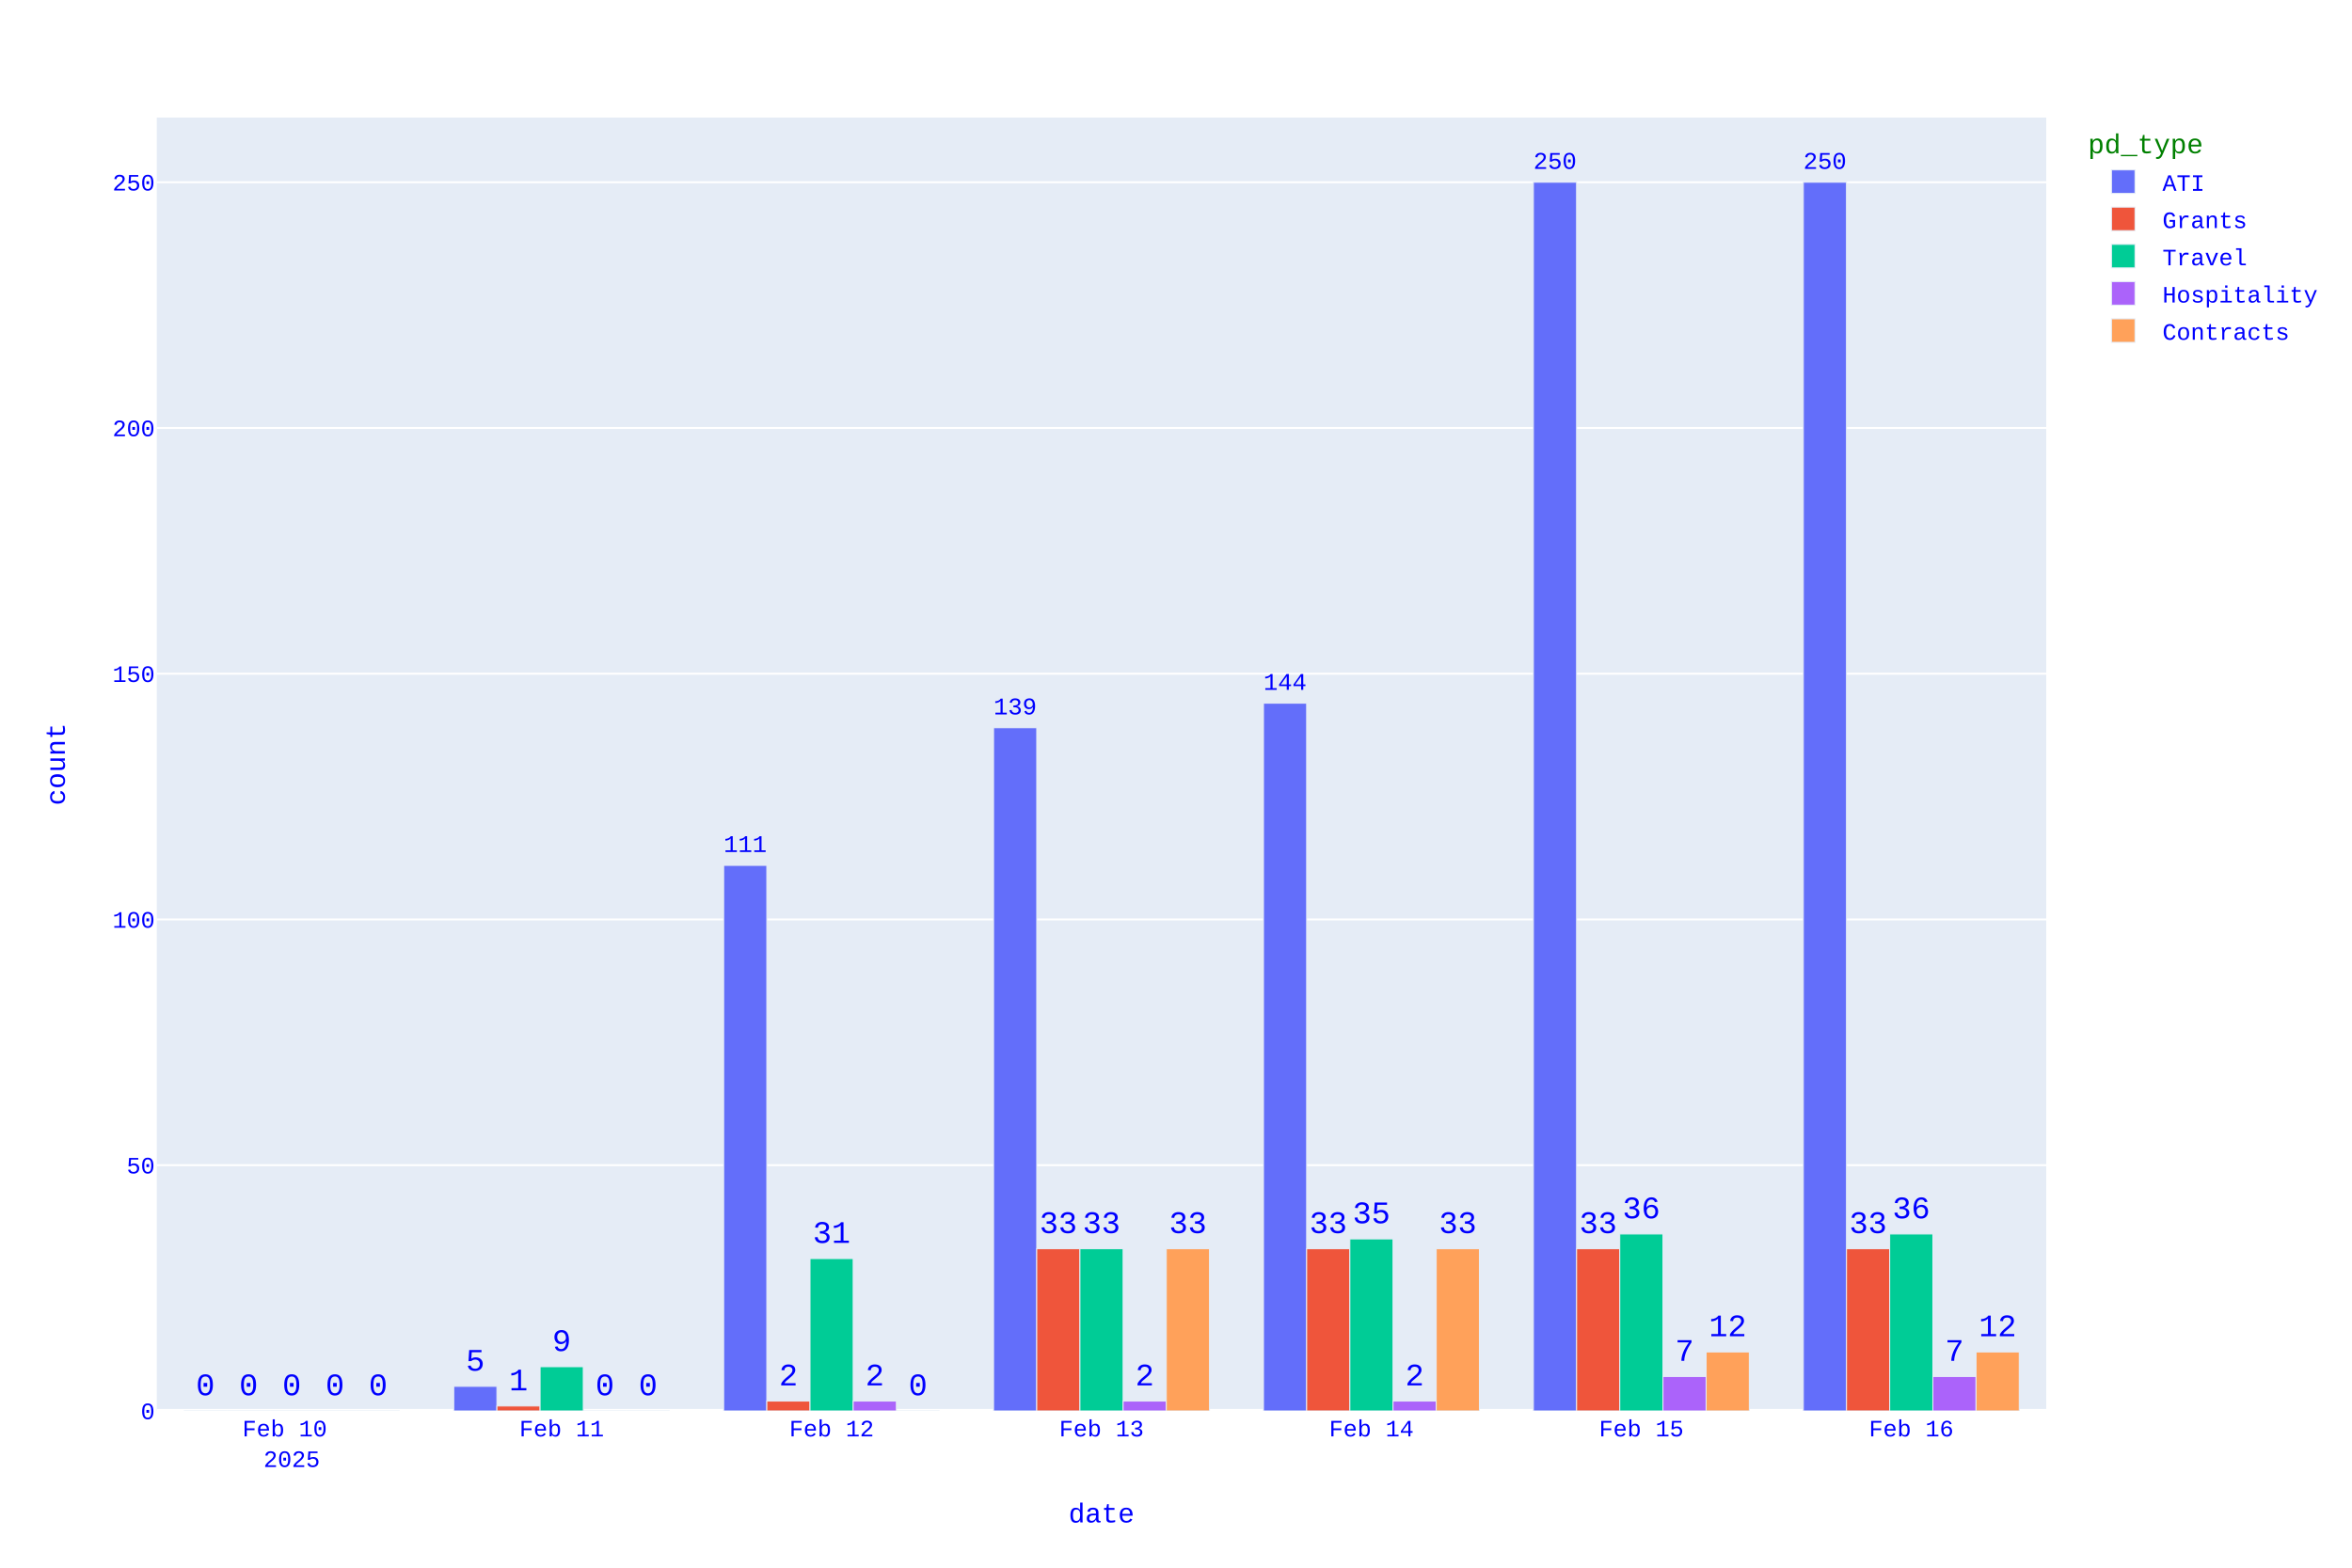
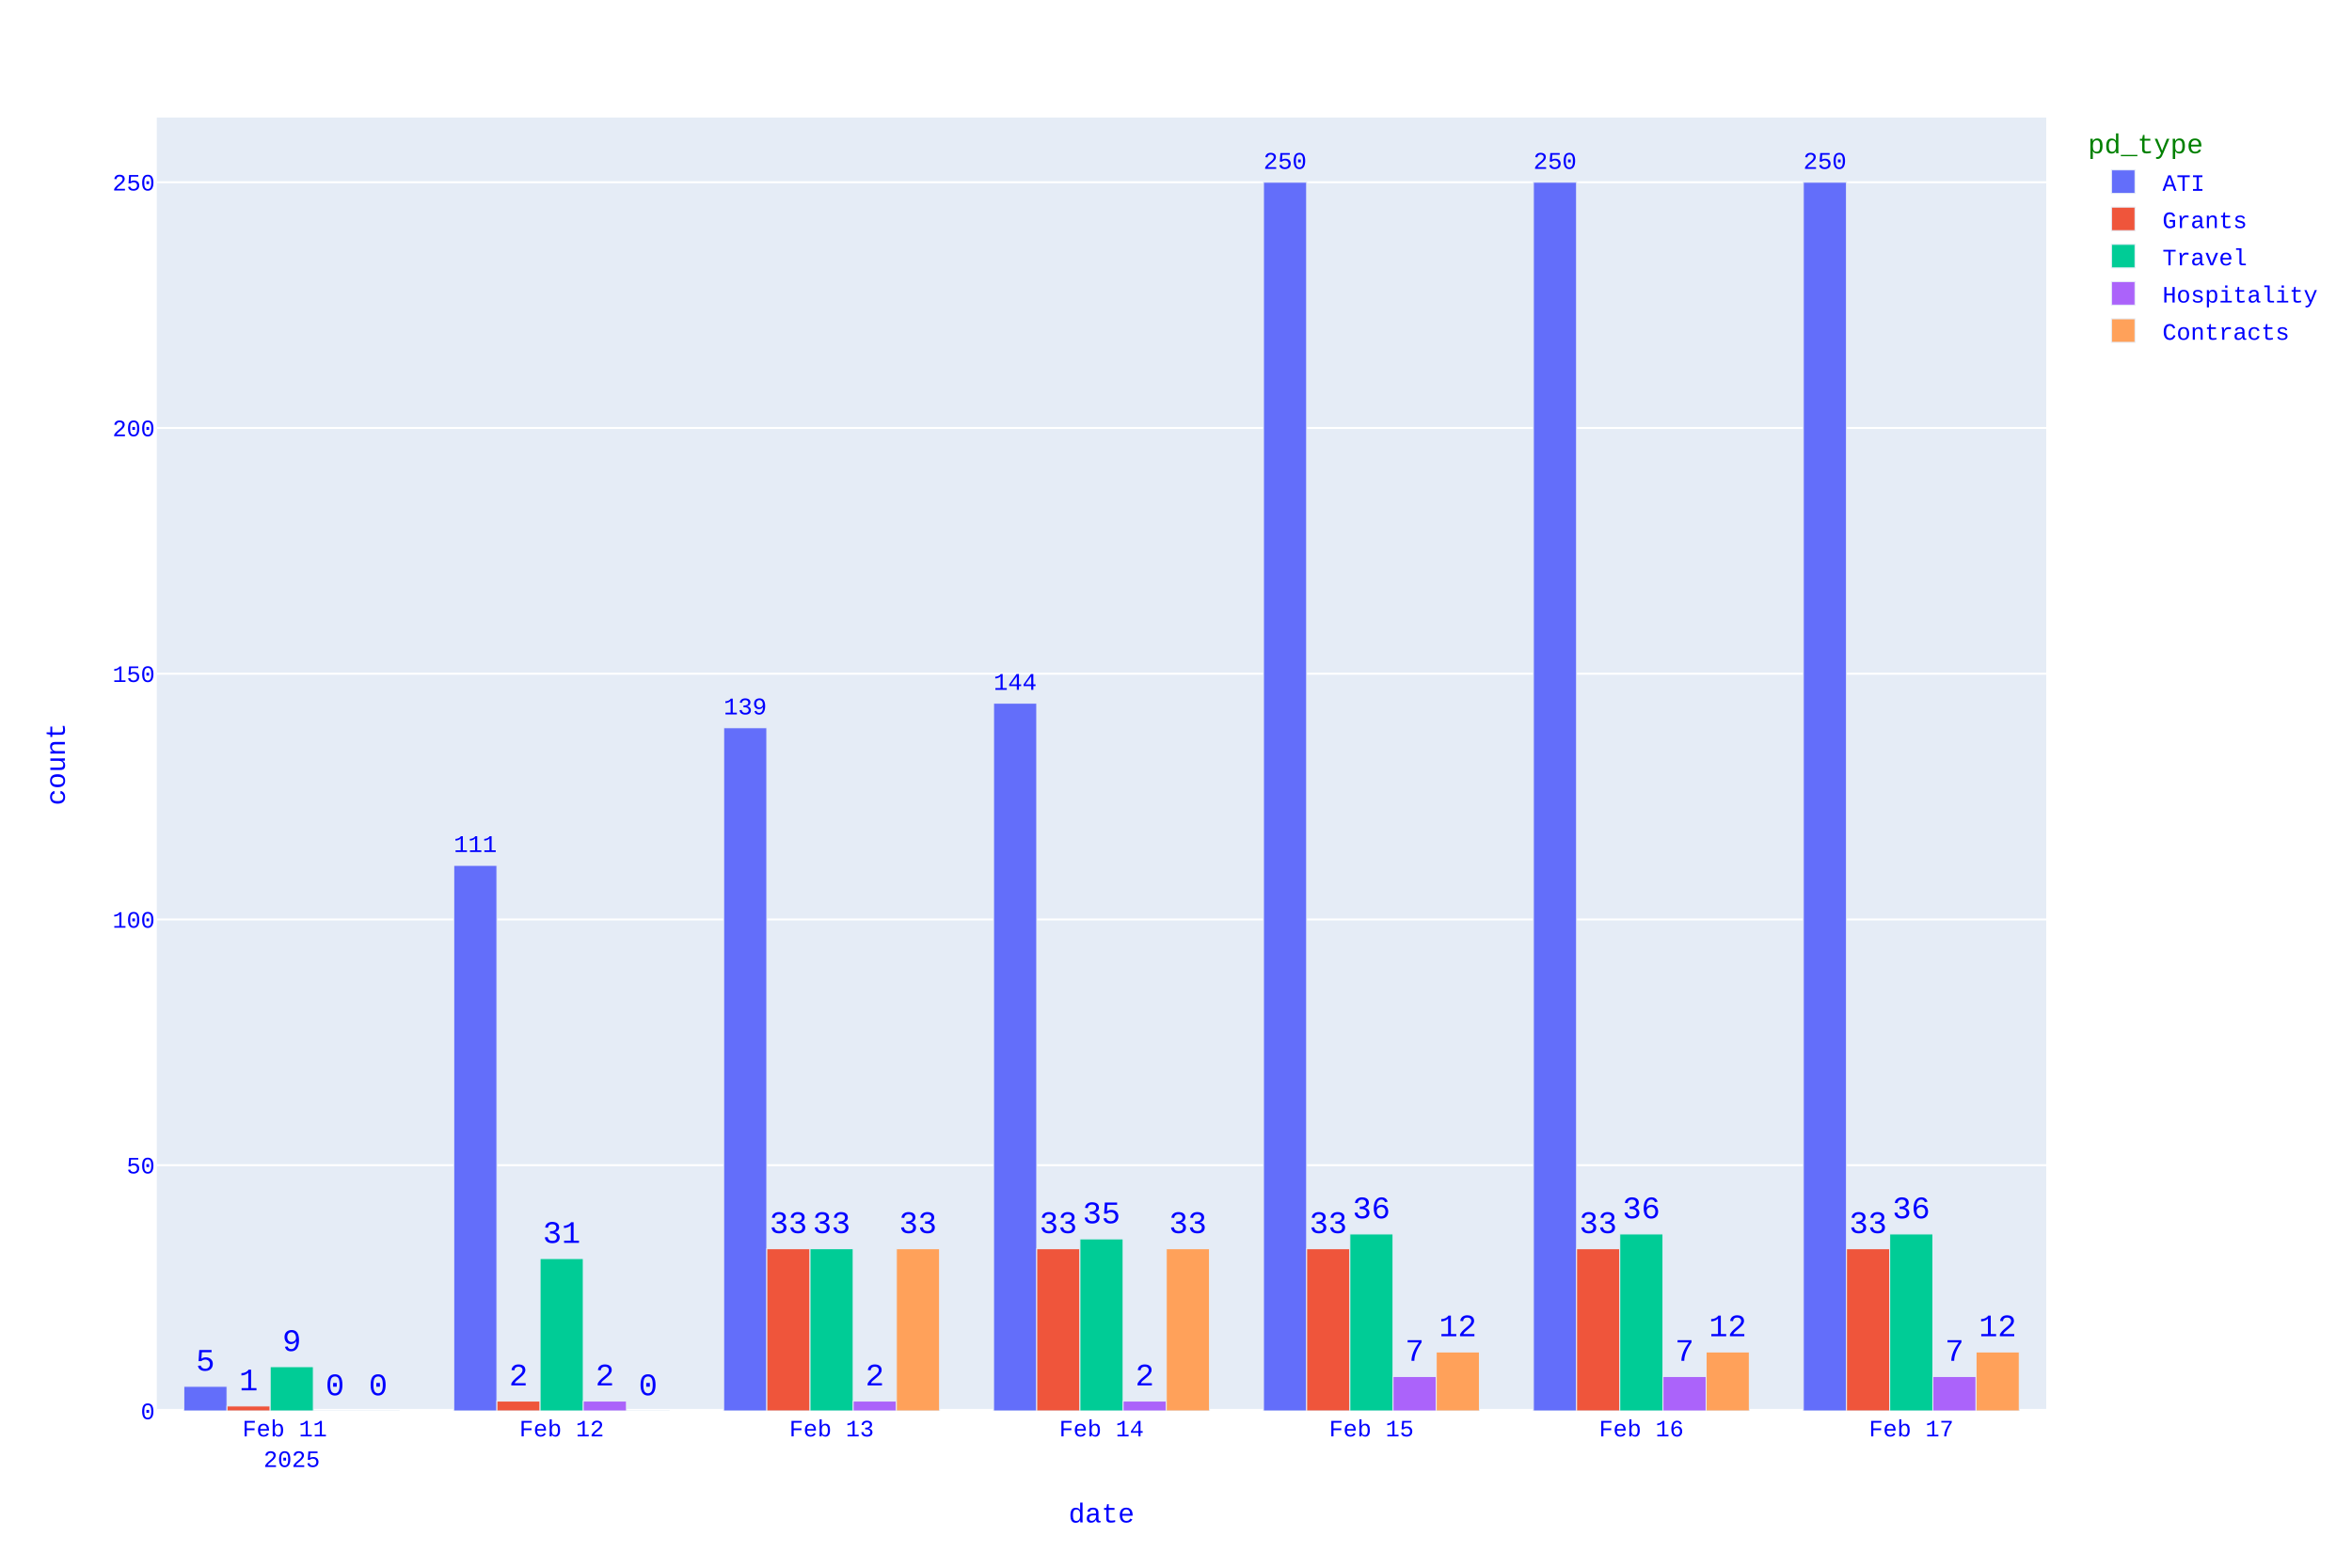
<svg xmlns="http://www.w3.org/2000/svg" class="main-svg" width="1200" height="800" style="" viewBox="0 0 1200 800">
  <rect x="0" y="0" width="1200" height="800" style="fill: rgb(255, 255, 255); fill-opacity: 1;" />
-   <defs id="defs-c68321">
+   <defs id="defs-7196a8">
    <g class="clips">
-       <clipPath id="clipc68321xyplot" class="plotclip">
+       <clipPath id="clip7196a8xyplot" class="plotclip">
        <rect width="964" height="660" />
      </clipPath>
-       <clipPath class="axesclip" id="clipc68321x">
+       <clipPath class="axesclip" id="clip7196a8x">
        <rect x="80" y="0" width="964" height="800" />
      </clipPath>
-       <clipPath class="axesclip" id="clipc68321y">
+       <clipPath class="axesclip" id="clip7196a8y">
        <rect x="0" y="60" width="1200" height="660" />
      </clipPath>
-       <clipPath class="axesclip" id="clipc68321xy">
+       <clipPath class="axesclip" id="clip7196a8xy">
        <rect x="80" y="60" width="964" height="660" />
      </clipPath>
    </g>
    <g class="gradients" />
    <g class="patterns" />
  </defs>
  <g class="bglayer">
    <rect class="bg" x="80" y="60" width="964" height="660" style="fill: rgb(229, 236, 246); fill-opacity: 1; stroke-width: 0;" />
  </g>
  <g class="layer-below">
    <g class="imagelayer" />
    <g class="shapelayer" />
  </g>
  <g class="cartesianlayer">
    <g class="subplot xy">
      <g class="layer-subplot">
        <g class="shapelayer" />
        <g class="imagelayer" />
      </g>
      <g class="minor-gridlayer">
        <g class="x" />
        <g class="y" />
      </g>
      <g class="gridlayer">
        <g class="x" />
        <g class="y">
          <path class="ygrid crisp" transform="translate(0,594.6)" d="M80,0h964" style="stroke: rgb(255, 255, 255); stroke-opacity: 1; stroke-width: 1px;" />
          <path class="ygrid crisp" transform="translate(0,469.2)" d="M80,0h964" style="stroke: rgb(255, 255, 255); stroke-opacity: 1; stroke-width: 1px;" />
          <path class="ygrid crisp" transform="translate(0,343.8)" d="M80,0h964" style="stroke: rgb(255, 255, 255); stroke-opacity: 1; stroke-width: 1px;" />
          <path class="ygrid crisp" transform="translate(0,218.4)" d="M80,0h964" style="stroke: rgb(255, 255, 255); stroke-opacity: 1; stroke-width: 1px;" />
          <path class="ygrid crisp" transform="translate(0,93)" d="M80,0h964" style="stroke: rgb(255, 255, 255); stroke-opacity: 1; stroke-width: 1px;" />
        </g>
      </g>
      <g class="zerolinelayer">
        <path class="yzl zl crisp" transform="translate(0,720)" d="M80,0h964" style="stroke: rgb(255, 255, 255); stroke-opacity: 1; stroke-width: 2px;" />
      </g>
      <path class="xlines-below" />
      <path class="ylines-below" />
      <g class="overlines-below" />
      <g class="xaxislayer-below" />
      <g class="yaxislayer-below" />
      <g class="overaxes-below" />
      <g class="plot" transform="translate(80,60)">
        <g class="barlayer mlayer">
          <g class="trace bars" style="opacity: 1;">
            <g class="points">
              <g class="point">
-                 <path d="M840.06,660V33H862.09V660Z" clip-path="url(#clipc68321xyplot)" style="vector-effect: none; opacity: 1; stroke-width: 0.5px; fill: rgb(99, 110, 250); fill-opacity: 1; stroke: rgb(229, 236, 246); stroke-opacity: 1;" />
+                 <path d="M840.06,660V33H862.09V660Z" clip-path="url(#clip7196a8xyplot)" style="vector-effect: none; opacity: 1; stroke-width: 0.5px; fill: rgb(99, 110, 250); fill-opacity: 1; stroke: rgb(229, 236, 246); stroke-opacity: 1;" />
                <text class="bartext bartext-outside" text-anchor="middle" data-notex="1" x="0" y="0" style="font-family: 'Courier New'; font-size: 16px; fill: rgb(0, 0, 255); fill-opacity: 1; white-space: pre;" transform="translate(851.075,26.17701)scale(0.7645987)">250</text>
              </g>
              <g class="point">
-                 <path d="M702.34,660V33H724.38V660Z" clip-path="url(#clipc68321xyplot)" style="vector-effect: none; opacity: 1; stroke-width: 0.5px; fill: rgb(99, 110, 250); fill-opacity: 1; stroke: rgb(229, 236, 246); stroke-opacity: 1;" />
+                 <path d="M702.34,660V33H724.38V660Z" clip-path="url(#clip7196a8xyplot)" style="vector-effect: none; opacity: 1; stroke-width: 0.5px; fill: rgb(99, 110, 250); fill-opacity: 1; stroke: rgb(229, 236, 246); stroke-opacity: 1;" />
                <text class="bartext bartext-outside" text-anchor="middle" data-notex="1" x="0" y="0" style="font-family: 'Courier New'; font-size: 16px; fill: rgb(0, 0, 255); fill-opacity: 1; white-space: pre;" transform="translate(713.36,26.17527)scale(0.7649458)">250</text>
              </g>
              <g class="point">
-                 <path d="M564.63,660V298.85H586.66V660Z" clip-path="url(#clipc68321xyplot)" style="vector-effect: none; opacity: 1; stroke-width: 0.5px; fill: rgb(99, 110, 250); fill-opacity: 1; stroke: rgb(229, 236, 246); stroke-opacity: 1;" />
-                 <text class="bartext bartext-outside" text-anchor="middle" data-notex="1" x="0" y="0" style="font-family: 'Courier New'; font-size: 16px; fill: rgb(0, 0, 255); fill-opacity: 1; white-space: pre;" transform="translate(575.645,292.027)scale(0.7645987)">144</text>
-               </g>
-               <g class="point">
-                 <path d="M426.91,660V311.39H448.95V660Z" clip-path="url(#clipc68321xyplot)" style="vector-effect: none; opacity: 1; stroke-width: 0.5px; fill: rgb(99, 110, 250); fill-opacity: 1; stroke: rgb(229, 236, 246); stroke-opacity: 1;" />
-                 <text class="bartext bartext-outside" text-anchor="middle" data-notex="1" x="0" y="0" style="font-family: 'Courier New'; font-size: 16px; fill: rgb(0, 0, 255); fill-opacity: 1; white-space: pre;" transform="translate(437.93,304.5653)scale(0.7649458)">139</text>
-               </g>
-               <g class="point">
-                 <path d="M289.2,660V381.61H311.23V660Z" clip-path="url(#clipc68321xyplot)" style="vector-effect: none; opacity: 1; stroke-width: 0.5px; fill: rgb(99, 110, 250); fill-opacity: 1; stroke: rgb(229, 236, 246); stroke-opacity: 1;" />
-                 <text class="bartext bartext-outside" text-anchor="middle" data-notex="1" x="0" y="0" style="font-family: 'Courier New'; font-size: 16px; fill: rgb(0, 0, 255); fill-opacity: 1; white-space: pre;" transform="translate(300.215,374.787)scale(0.7645987)">111</text>
-               </g>
-               <g class="point">
-                 <path d="M151.49,660V647.46H173.52V660Z" clip-path="url(#clipc68321xyplot)" style="vector-effect: none; opacity: 1; stroke-width: 0.5px; fill: rgb(99, 110, 250); fill-opacity: 1; stroke: rgb(229, 236, 246); stroke-opacity: 1;" />
-                 <text class="bartext bartext-outside" text-anchor="middle" data-notex="1" x="0" y="0" style="font-family: 'Courier New'; font-size: 16px; fill: rgb(0, 0, 255); fill-opacity: 1; white-space: pre;" transform="translate(162.505,639.46)">5</text>
-               </g>
-               <g class="point">
-                 <path d="M13.77,660V660H35.81V660Z" clip-path="url(#clipc68321xyplot)" style="vector-effect: none; opacity: 1; stroke-width: 0.5px; fill: rgb(99, 110, 250); fill-opacity: 1; stroke: rgb(229, 236, 246); stroke-opacity: 1;" />
-                 <text class="bartext bartext-outside" text-anchor="middle" data-notex="1" x="0" y="0" style="font-family: 'Courier New'; font-size: 16px; fill: rgb(0, 0, 255); fill-opacity: 1; white-space: pre;" transform="translate(24.79,652)">0</text>
-               </g>
-             </g>
-           </g>
-           <g class="trace bars" style="opacity: 1;">
-             <g class="points">
-               <g class="point">
-                 <path d="M862.09,660V577.24H884.13V660Z" clip-path="url(#clipc68321xyplot)" style="vector-effect: none; opacity: 1; stroke-width: 0.5px; fill: rgb(239, 85, 59); fill-opacity: 1; stroke: rgb(229, 236, 246); stroke-opacity: 1;" />
+                 <path d="M564.63,660V33H586.66V660Z" clip-path="url(#clip7196a8xyplot)" style="vector-effect: none; opacity: 1; stroke-width: 0.5px; fill: rgb(99, 110, 250); fill-opacity: 1; stroke: rgb(229, 236, 246); stroke-opacity: 1;" />
+                 <text class="bartext bartext-outside" text-anchor="middle" data-notex="1" x="0" y="0" style="font-family: 'Courier New'; font-size: 16px; fill: rgb(0, 0, 255); fill-opacity: 1; white-space: pre;" transform="translate(575.645,26.17701)scale(0.7645987)">250</text>
+               </g>
+               <g class="point">
+                 <path d="M426.91,660V298.85H448.95V660Z" clip-path="url(#clip7196a8xyplot)" style="vector-effect: none; opacity: 1; stroke-width: 0.5px; fill: rgb(99, 110, 250); fill-opacity: 1; stroke: rgb(229, 236, 246); stroke-opacity: 1;" />
+                 <text class="bartext bartext-outside" text-anchor="middle" data-notex="1" x="0" y="0" style="font-family: 'Courier New'; font-size: 16px; fill: rgb(0, 0, 255); fill-opacity: 1; white-space: pre;" transform="translate(437.93,292.0253)scale(0.7649458)">144</text>
+               </g>
+               <g class="point">
+                 <path d="M289.2,660V311.39H311.23V660Z" clip-path="url(#clip7196a8xyplot)" style="vector-effect: none; opacity: 1; stroke-width: 0.5px; fill: rgb(99, 110, 250); fill-opacity: 1; stroke: rgb(229, 236, 246); stroke-opacity: 1;" />
+                 <text class="bartext bartext-outside" text-anchor="middle" data-notex="1" x="0" y="0" style="font-family: 'Courier New'; font-size: 16px; fill: rgb(0, 0, 255); fill-opacity: 1; white-space: pre;" transform="translate(300.215,304.567)scale(0.7645987)">139</text>
+               </g>
+               <g class="point">
+                 <path d="M151.49,660V381.61H173.52V660Z" clip-path="url(#clip7196a8xyplot)" style="vector-effect: none; opacity: 1; stroke-width: 0.5px; fill: rgb(99, 110, 250); fill-opacity: 1; stroke: rgb(229, 236, 246); stroke-opacity: 1;" />
+                 <text class="bartext bartext-outside" text-anchor="middle" data-notex="1" x="0" y="0" style="font-family: 'Courier New'; font-size: 16px; fill: rgb(0, 0, 255); fill-opacity: 1; white-space: pre;" transform="translate(162.505,374.787)scale(0.7645987)">111</text>
+               </g>
+               <g class="point">
+                 <path d="M13.77,660V647.46H35.81V660Z" clip-path="url(#clip7196a8xyplot)" style="vector-effect: none; opacity: 1; stroke-width: 0.5px; fill: rgb(99, 110, 250); fill-opacity: 1; stroke: rgb(229, 236, 246); stroke-opacity: 1;" />
+                 <text class="bartext bartext-outside" text-anchor="middle" data-notex="1" x="0" y="0" style="font-family: 'Courier New'; font-size: 16px; fill: rgb(0, 0, 255); fill-opacity: 1; white-space: pre;" transform="translate(24.79,639.46)">5</text>
+               </g>
+             </g>
+           </g>
+           <g class="trace bars" style="opacity: 1;">
+             <g class="points">
+               <g class="point">
+                 <path d="M862.09,660V577.24H884.13V660Z" clip-path="url(#clip7196a8xyplot)" style="vector-effect: none; opacity: 1; stroke-width: 0.5px; fill: rgb(239, 85, 59); fill-opacity: 1; stroke: rgb(229, 236, 246); stroke-opacity: 1;" />
                <text class="bartext bartext-outside" text-anchor="middle" data-notex="1" x="0" y="0" style="font-family: 'Courier New'; font-size: 16px; fill: rgb(0, 0, 255); fill-opacity: 1; white-space: pre;" transform="translate(873.11,569.24)">33</text>
              </g>
              <g class="point">
-                 <path d="M724.38,660V577.24H746.41V660Z" clip-path="url(#clipc68321xyplot)" style="vector-effect: none; opacity: 1; stroke-width: 0.5px; fill: rgb(239, 85, 59); fill-opacity: 1; stroke: rgb(229, 236, 246); stroke-opacity: 1;" />
+                 <path d="M724.38,660V577.24H746.41V660Z" clip-path="url(#clip7196a8xyplot)" style="vector-effect: none; opacity: 1; stroke-width: 0.5px; fill: rgb(239, 85, 59); fill-opacity: 1; stroke: rgb(229, 236, 246); stroke-opacity: 1;" />
                <text class="bartext bartext-outside" text-anchor="middle" data-notex="1" x="0" y="0" style="font-family: 'Courier New'; font-size: 16px; fill: rgb(0, 0, 255); fill-opacity: 1; white-space: pre;" transform="translate(735.395,569.24)">33</text>
              </g>
              <g class="point">
-                 <path d="M586.66,660V577.24H608.7V660Z" clip-path="url(#clipc68321xyplot)" style="vector-effect: none; opacity: 1; stroke-width: 0.5px; fill: rgb(239, 85, 59); fill-opacity: 1; stroke: rgb(229, 236, 246); stroke-opacity: 1;" />
+                 <path d="M586.66,660V577.24H608.7V660Z" clip-path="url(#clip7196a8xyplot)" style="vector-effect: none; opacity: 1; stroke-width: 0.5px; fill: rgb(239, 85, 59); fill-opacity: 1; stroke: rgb(229, 236, 246); stroke-opacity: 1;" />
                <text class="bartext bartext-outside" text-anchor="middle" data-notex="1" x="0" y="0" style="font-family: 'Courier New'; font-size: 16px; fill: rgb(0, 0, 255); fill-opacity: 1; white-space: pre;" transform="translate(597.68,569.24)">33</text>
              </g>
              <g class="point">
-                 <path d="M448.95,660V577.24H470.98V660Z" clip-path="url(#clipc68321xyplot)" style="vector-effect: none; opacity: 1; stroke-width: 0.5px; fill: rgb(239, 85, 59); fill-opacity: 1; stroke: rgb(229, 236, 246); stroke-opacity: 1;" />
+                 <path d="M448.95,660V577.24H470.98V660Z" clip-path="url(#clip7196a8xyplot)" style="vector-effect: none; opacity: 1; stroke-width: 0.5px; fill: rgb(239, 85, 59); fill-opacity: 1; stroke: rgb(229, 236, 246); stroke-opacity: 1;" />
                <text class="bartext bartext-outside" text-anchor="middle" data-notex="1" x="0" y="0" style="font-family: 'Courier New'; font-size: 16px; fill: rgb(0, 0, 255); fill-opacity: 1; white-space: pre;" transform="translate(459.965,569.24)">33</text>
              </g>
              <g class="point">
-                 <path d="M311.23,660V654.98H333.27V660Z" clip-path="url(#clipc68321xyplot)" style="vector-effect: none; opacity: 1; stroke-width: 0.5px; fill: rgb(239, 85, 59); fill-opacity: 1; stroke: rgb(229, 236, 246); stroke-opacity: 1;" />
-                 <text class="bartext bartext-outside" text-anchor="middle" data-notex="1" x="0" y="0" style="font-family: 'Courier New'; font-size: 16px; fill: rgb(0, 0, 255); fill-opacity: 1; white-space: pre;" transform="translate(322.25,646.98)">2</text>
-               </g>
-               <g class="point">
-                 <path d="M173.52,660V657.49H195.55V660Z" clip-path="url(#clipc68321xyplot)" style="vector-effect: none; opacity: 1; stroke-width: 0.5px; fill: rgb(239, 85, 59); fill-opacity: 1; stroke: rgb(229, 236, 246); stroke-opacity: 1;" />
-                 <text class="bartext bartext-outside" text-anchor="middle" data-notex="1" x="0" y="0" style="font-family: 'Courier New'; font-size: 16px; fill: rgb(0, 0, 255); fill-opacity: 1; white-space: pre;" transform="translate(184.535,649.49)">1</text>
-               </g>
-               <g class="point">
-                 <path d="M35.81,660V660H57.84V660Z" clip-path="url(#clipc68321xyplot)" style="vector-effect: none; opacity: 1; stroke-width: 0.5px; fill: rgb(239, 85, 59); fill-opacity: 1; stroke: rgb(229, 236, 246); stroke-opacity: 1;" />
-                 <text class="bartext bartext-outside" text-anchor="middle" data-notex="1" x="0" y="0" style="font-family: 'Courier New'; font-size: 16px; fill: rgb(0, 0, 255); fill-opacity: 1; white-space: pre;" transform="translate(46.825,652)">0</text>
-               </g>
-             </g>
-           </g>
-           <g class="trace bars" style="opacity: 1;">
-             <g class="points">
-               <g class="point">
-                 <path d="M884.13,660V569.71H906.16V660Z" clip-path="url(#clipc68321xyplot)" style="vector-effect: none; opacity: 1; stroke-width: 0.5px; fill: rgb(0, 204, 150); fill-opacity: 1; stroke: rgb(229, 236, 246); stroke-opacity: 1;" />
+                 <path d="M311.23,660V577.24H333.27V660Z" clip-path="url(#clip7196a8xyplot)" style="vector-effect: none; opacity: 1; stroke-width: 0.5px; fill: rgb(239, 85, 59); fill-opacity: 1; stroke: rgb(229, 236, 246); stroke-opacity: 1;" />
+                 <text class="bartext bartext-outside" text-anchor="middle" data-notex="1" x="0" y="0" style="font-family: 'Courier New'; font-size: 16px; fill: rgb(0, 0, 255); fill-opacity: 1; white-space: pre;" transform="translate(322.25,569.24)">33</text>
+               </g>
+               <g class="point">
+                 <path d="M173.52,660V654.98H195.55V660Z" clip-path="url(#clip7196a8xyplot)" style="vector-effect: none; opacity: 1; stroke-width: 0.5px; fill: rgb(239, 85, 59); fill-opacity: 1; stroke: rgb(229, 236, 246); stroke-opacity: 1;" />
+                 <text class="bartext bartext-outside" text-anchor="middle" data-notex="1" x="0" y="0" style="font-family: 'Courier New'; font-size: 16px; fill: rgb(0, 0, 255); fill-opacity: 1; white-space: pre;" transform="translate(184.535,646.98)">2</text>
+               </g>
+               <g class="point">
+                 <path d="M35.81,660V657.49H57.84V660Z" clip-path="url(#clip7196a8xyplot)" style="vector-effect: none; opacity: 1; stroke-width: 0.5px; fill: rgb(239, 85, 59); fill-opacity: 1; stroke: rgb(229, 236, 246); stroke-opacity: 1;" />
+                 <text class="bartext bartext-outside" text-anchor="middle" data-notex="1" x="0" y="0" style="font-family: 'Courier New'; font-size: 16px; fill: rgb(0, 0, 255); fill-opacity: 1; white-space: pre;" transform="translate(46.825,649.49)">1</text>
+               </g>
+             </g>
+           </g>
+           <g class="trace bars" style="opacity: 1;">
+             <g class="points">
+               <g class="point">
+                 <path d="M884.13,660V569.71H906.16V660Z" clip-path="url(#clip7196a8xyplot)" style="vector-effect: none; opacity: 1; stroke-width: 0.5px; fill: rgb(0, 204, 150); fill-opacity: 1; stroke: rgb(229, 236, 246); stroke-opacity: 1;" />
                <text class="bartext bartext-outside" text-anchor="middle" data-notex="1" x="0" y="0" style="font-family: 'Courier New'; font-size: 16px; fill: rgb(0, 0, 255); fill-opacity: 1; white-space: pre;" transform="translate(895.145,561.71)">36</text>
              </g>
              <g class="point">
-                 <path d="M746.41,660V569.71H768.45V660Z" clip-path="url(#clipc68321xyplot)" style="vector-effect: none; opacity: 1; stroke-width: 0.5px; fill: rgb(0, 204, 150); fill-opacity: 1; stroke: rgb(229, 236, 246); stroke-opacity: 1;" />
+                 <path d="M746.41,660V569.71H768.45V660Z" clip-path="url(#clip7196a8xyplot)" style="vector-effect: none; opacity: 1; stroke-width: 0.5px; fill: rgb(0, 204, 150); fill-opacity: 1; stroke: rgb(229, 236, 246); stroke-opacity: 1;" />
                <text class="bartext bartext-outside" text-anchor="middle" data-notex="1" x="0" y="0" style="font-family: 'Courier New'; font-size: 16px; fill: rgb(0, 0, 255); fill-opacity: 1; white-space: pre;" transform="translate(757.43,561.71)">36</text>
              </g>
              <g class="point">
-                 <path d="M608.7,660V572.22H630.73V660Z" clip-path="url(#clipc68321xyplot)" style="vector-effect: none; opacity: 1; stroke-width: 0.5px; fill: rgb(0, 204, 150); fill-opacity: 1; stroke: rgb(229, 236, 246); stroke-opacity: 1;" />
-                 <text class="bartext bartext-outside" text-anchor="middle" data-notex="1" x="0" y="0" style="font-family: 'Courier New'; font-size: 16px; fill: rgb(0, 0, 255); fill-opacity: 1; white-space: pre;" transform="translate(619.715,564.22)">35</text>
-               </g>
-               <g class="point">
-                 <path d="M470.98,660V577.24H493.02V660Z" clip-path="url(#clipc68321xyplot)" style="vector-effect: none; opacity: 1; stroke-width: 0.5px; fill: rgb(0, 204, 150); fill-opacity: 1; stroke: rgb(229, 236, 246); stroke-opacity: 1;" />
-                 <text class="bartext bartext-outside" text-anchor="middle" data-notex="1" x="0" y="0" style="font-family: 'Courier New'; font-size: 16px; fill: rgb(0, 0, 255); fill-opacity: 1; white-space: pre;" transform="translate(482,569.24)">33</text>
-               </g>
-               <g class="point">
-                 <path d="M333.27,660V582.25H355.3V660Z" clip-path="url(#clipc68321xyplot)" style="vector-effect: none; opacity: 1; stroke-width: 0.5px; fill: rgb(0, 204, 150); fill-opacity: 1; stroke: rgb(229, 236, 246); stroke-opacity: 1;" />
-                 <text class="bartext bartext-outside" text-anchor="middle" data-notex="1" x="0" y="0" style="font-family: 'Courier New'; font-size: 16px; fill: rgb(0, 0, 255); fill-opacity: 1; white-space: pre;" transform="translate(344.285,574.25)">31</text>
-               </g>
-               <g class="point">
-                 <path d="M195.55,660V637.43H217.59V660Z" clip-path="url(#clipc68321xyplot)" style="vector-effect: none; opacity: 1; stroke-width: 0.5px; fill: rgb(0, 204, 150); fill-opacity: 1; stroke: rgb(229, 236, 246); stroke-opacity: 1;" />
-                 <text class="bartext bartext-outside" text-anchor="middle" data-notex="1" x="0" y="0" style="font-family: 'Courier New'; font-size: 16px; fill: rgb(0, 0, 255); fill-opacity: 1; white-space: pre;" transform="translate(206.57,629.43)">9</text>
-               </g>
-               <g class="point">
-                 <path d="M57.84,660V660H79.87V660Z" clip-path="url(#clipc68321xyplot)" style="vector-effect: none; opacity: 1; stroke-width: 0.5px; fill: rgb(0, 204, 150); fill-opacity: 1; stroke: rgb(229, 236, 246); stroke-opacity: 1;" />
-                 <text class="bartext bartext-outside" text-anchor="middle" data-notex="1" x="0" y="0" style="font-family: 'Courier New'; font-size: 16px; fill: rgb(0, 0, 255); fill-opacity: 1; white-space: pre;" transform="translate(68.855,652)">0</text>
-               </g>
-             </g>
-           </g>
-           <g class="trace bars" style="opacity: 1;">
-             <g class="points">
-               <g class="point">
-                 <path d="M906.16,660V642.44H928.19V660Z" clip-path="url(#clipc68321xyplot)" style="vector-effect: none; opacity: 1; stroke-width: 0.5px; fill: rgb(171, 99, 250); fill-opacity: 1; stroke: rgb(229, 236, 246); stroke-opacity: 1;" />
+                 <path d="M608.7,660V569.71H630.73V660Z" clip-path="url(#clip7196a8xyplot)" style="vector-effect: none; opacity: 1; stroke-width: 0.5px; fill: rgb(0, 204, 150); fill-opacity: 1; stroke: rgb(229, 236, 246); stroke-opacity: 1;" />
+                 <text class="bartext bartext-outside" text-anchor="middle" data-notex="1" x="0" y="0" style="font-family: 'Courier New'; font-size: 16px; fill: rgb(0, 0, 255); fill-opacity: 1; white-space: pre;" transform="translate(619.715,561.71)">36</text>
+               </g>
+               <g class="point">
+                 <path d="M470.98,660V572.22H493.02V660Z" clip-path="url(#clip7196a8xyplot)" style="vector-effect: none; opacity: 1; stroke-width: 0.5px; fill: rgb(0, 204, 150); fill-opacity: 1; stroke: rgb(229, 236, 246); stroke-opacity: 1;" />
+                 <text class="bartext bartext-outside" text-anchor="middle" data-notex="1" x="0" y="0" style="font-family: 'Courier New'; font-size: 16px; fill: rgb(0, 0, 255); fill-opacity: 1; white-space: pre;" transform="translate(482,564.22)">35</text>
+               </g>
+               <g class="point">
+                 <path d="M333.27,660V577.24H355.3V660Z" clip-path="url(#clip7196a8xyplot)" style="vector-effect: none; opacity: 1; stroke-width: 0.5px; fill: rgb(0, 204, 150); fill-opacity: 1; stroke: rgb(229, 236, 246); stroke-opacity: 1;" />
+                 <text class="bartext bartext-outside" text-anchor="middle" data-notex="1" x="0" y="0" style="font-family: 'Courier New'; font-size: 16px; fill: rgb(0, 0, 255); fill-opacity: 1; white-space: pre;" transform="translate(344.285,569.24)">33</text>
+               </g>
+               <g class="point">
+                 <path d="M195.55,660V582.25H217.59V660Z" clip-path="url(#clip7196a8xyplot)" style="vector-effect: none; opacity: 1; stroke-width: 0.5px; fill: rgb(0, 204, 150); fill-opacity: 1; stroke: rgb(229, 236, 246); stroke-opacity: 1;" />
+                 <text class="bartext bartext-outside" text-anchor="middle" data-notex="1" x="0" y="0" style="font-family: 'Courier New'; font-size: 16px; fill: rgb(0, 0, 255); fill-opacity: 1; white-space: pre;" transform="translate(206.57,574.25)">31</text>
+               </g>
+               <g class="point">
+                 <path d="M57.84,660V637.43H79.87V660Z" clip-path="url(#clip7196a8xyplot)" style="vector-effect: none; opacity: 1; stroke-width: 0.5px; fill: rgb(0, 204, 150); fill-opacity: 1; stroke: rgb(229, 236, 246); stroke-opacity: 1;" />
+                 <text class="bartext bartext-outside" text-anchor="middle" data-notex="1" x="0" y="0" style="font-family: 'Courier New'; font-size: 16px; fill: rgb(0, 0, 255); fill-opacity: 1; white-space: pre;" transform="translate(68.855,629.43)">9</text>
+               </g>
+             </g>
+           </g>
+           <g class="trace bars" style="opacity: 1;">
+             <g class="points">
+               <g class="point">
+                 <path d="M906.16,660V642.44H928.19V660Z" clip-path="url(#clip7196a8xyplot)" style="vector-effect: none; opacity: 1; stroke-width: 0.5px; fill: rgb(171, 99, 250); fill-opacity: 1; stroke: rgb(229, 236, 246); stroke-opacity: 1;" />
                <text class="bartext bartext-outside" text-anchor="middle" data-notex="1" x="0" y="0" style="font-family: 'Courier New'; font-size: 16px; fill: rgb(0, 0, 255); fill-opacity: 1; white-space: pre;" transform="translate(917.175,634.44)">7</text>
              </g>
              <g class="point">
-                 <path d="M768.45,660V642.44H790.48V660Z" clip-path="url(#clipc68321xyplot)" style="vector-effect: none; opacity: 1; stroke-width: 0.5px; fill: rgb(171, 99, 250); fill-opacity: 1; stroke: rgb(229, 236, 246); stroke-opacity: 1;" />
+                 <path d="M768.45,660V642.44H790.48V660Z" clip-path="url(#clip7196a8xyplot)" style="vector-effect: none; opacity: 1; stroke-width: 0.5px; fill: rgb(171, 99, 250); fill-opacity: 1; stroke: rgb(229, 236, 246); stroke-opacity: 1;" />
                <text class="bartext bartext-outside" text-anchor="middle" data-notex="1" x="0" y="0" style="font-family: 'Courier New'; font-size: 16px; fill: rgb(0, 0, 255); fill-opacity: 1; white-space: pre;" transform="translate(779.465,634.44)">7</text>
              </g>
              <g class="point">
-                 <path d="M630.73,660V654.98H652.77V660Z" clip-path="url(#clipc68321xyplot)" style="vector-effect: none; opacity: 1; stroke-width: 0.5px; fill: rgb(171, 99, 250); fill-opacity: 1; stroke: rgb(229, 236, 246); stroke-opacity: 1;" />
-                 <text class="bartext bartext-outside" text-anchor="middle" data-notex="1" x="0" y="0" style="font-family: 'Courier New'; font-size: 16px; fill: rgb(0, 0, 255); fill-opacity: 1; white-space: pre;" transform="translate(641.75,646.98)">2</text>
-               </g>
-               <g class="point">
-                 <path d="M493.02,660V654.98H515.05V660Z" clip-path="url(#clipc68321xyplot)" style="vector-effect: none; opacity: 1; stroke-width: 0.5px; fill: rgb(171, 99, 250); fill-opacity: 1; stroke: rgb(229, 236, 246); stroke-opacity: 1;" />
+                 <path d="M630.73,660V642.44H652.77V660Z" clip-path="url(#clip7196a8xyplot)" style="vector-effect: none; opacity: 1; stroke-width: 0.5px; fill: rgb(171, 99, 250); fill-opacity: 1; stroke: rgb(229, 236, 246); stroke-opacity: 1;" />
+                 <text class="bartext bartext-outside" text-anchor="middle" data-notex="1" x="0" y="0" style="font-family: 'Courier New'; font-size: 16px; fill: rgb(0, 0, 255); fill-opacity: 1; white-space: pre;" transform="translate(641.75,634.44)">7</text>
+               </g>
+               <g class="point">
+                 <path d="M493.02,660V654.98H515.05V660Z" clip-path="url(#clip7196a8xyplot)" style="vector-effect: none; opacity: 1; stroke-width: 0.5px; fill: rgb(171, 99, 250); fill-opacity: 1; stroke: rgb(229, 236, 246); stroke-opacity: 1;" />
                <text class="bartext bartext-outside" text-anchor="middle" data-notex="1" x="0" y="0" style="font-family: 'Courier New'; font-size: 16px; fill: rgb(0, 0, 255); fill-opacity: 1; white-space: pre;" transform="translate(504.035,646.98)">2</text>
              </g>
              <g class="point">
-                 <path d="M355.3,660V654.98H377.34V660Z" clip-path="url(#clipc68321xyplot)" style="vector-effect: none; opacity: 1; stroke-width: 0.5px; fill: rgb(171, 99, 250); fill-opacity: 1; stroke: rgb(229, 236, 246); stroke-opacity: 1;" />
+                 <path d="M355.3,660V654.98H377.34V660Z" clip-path="url(#clip7196a8xyplot)" style="vector-effect: none; opacity: 1; stroke-width: 0.5px; fill: rgb(171, 99, 250); fill-opacity: 1; stroke: rgb(229, 236, 246); stroke-opacity: 1;" />
                <text class="bartext bartext-outside" text-anchor="middle" data-notex="1" x="0" y="0" style="font-family: 'Courier New'; font-size: 16px; fill: rgb(0, 0, 255); fill-opacity: 1; white-space: pre;" transform="translate(366.32,646.98)">2</text>
              </g>
              <g class="point">
-                 <path d="M217.59,660V660H239.62V660Z" clip-path="url(#clipc68321xyplot)" style="vector-effect: none; opacity: 1; stroke-width: 0.5px; fill: rgb(171, 99, 250); fill-opacity: 1; stroke: rgb(229, 236, 246); stroke-opacity: 1;" />
-                 <text class="bartext bartext-outside" text-anchor="middle" data-notex="1" x="0" y="0" style="font-family: 'Courier New'; font-size: 16px; fill: rgb(0, 0, 255); fill-opacity: 1; white-space: pre;" transform="translate(228.605,652)">0</text>
-               </g>
-               <g class="point">
-                 <path d="M79.87,660V660H101.91V660Z" clip-path="url(#clipc68321xyplot)" style="vector-effect: none; opacity: 1; stroke-width: 0.5px; fill: rgb(171, 99, 250); fill-opacity: 1; stroke: rgb(229, 236, 246); stroke-opacity: 1;" />
+                 <path d="M217.59,660V654.98H239.62V660Z" clip-path="url(#clip7196a8xyplot)" style="vector-effect: none; opacity: 1; stroke-width: 0.5px; fill: rgb(171, 99, 250); fill-opacity: 1; stroke: rgb(229, 236, 246); stroke-opacity: 1;" />
+                 <text class="bartext bartext-outside" text-anchor="middle" data-notex="1" x="0" y="0" style="font-family: 'Courier New'; font-size: 16px; fill: rgb(0, 0, 255); fill-opacity: 1; white-space: pre;" transform="translate(228.605,646.98)">2</text>
+               </g>
+               <g class="point">
+                 <path d="M79.87,660V660H101.91V660Z" clip-path="url(#clip7196a8xyplot)" style="vector-effect: none; opacity: 1; stroke-width: 0.5px; fill: rgb(171, 99, 250); fill-opacity: 1; stroke: rgb(229, 236, 246); stroke-opacity: 1;" />
                <text class="bartext bartext-outside" text-anchor="middle" data-notex="1" x="0" y="0" style="font-family: 'Courier New'; font-size: 16px; fill: rgb(0, 0, 255); fill-opacity: 1; white-space: pre;" transform="translate(90.89,652)">0</text>
              </g>
            </g>
          </g>
          <g class="trace bars" style="opacity: 1;">
            <g class="points">
              <g class="point">
-                 <path d="M928.19,660V629.9H950.23V660Z" clip-path="url(#clipc68321xyplot)" style="vector-effect: none; opacity: 1; stroke-width: 0.5px; fill: rgb(255, 161, 90); fill-opacity: 1; stroke: rgb(229, 236, 246); stroke-opacity: 1;" />
+                 <path d="M928.19,660V629.9H950.23V660Z" clip-path="url(#clip7196a8xyplot)" style="vector-effect: none; opacity: 1; stroke-width: 0.5px; fill: rgb(255, 161, 90); fill-opacity: 1; stroke: rgb(229, 236, 246); stroke-opacity: 1;" />
                <text class="bartext bartext-outside" text-anchor="middle" data-notex="1" x="0" y="0" style="font-family: 'Courier New'; font-size: 16px; fill: rgb(0, 0, 255); fill-opacity: 1; white-space: pre;" transform="translate(939.21,621.9)">12</text>
              </g>
              <g class="point">
-                 <path d="M790.48,660V629.9H812.51V660Z" clip-path="url(#clipc68321xyplot)" style="vector-effect: none; opacity: 1; stroke-width: 0.5px; fill: rgb(255, 161, 90); fill-opacity: 1; stroke: rgb(229, 236, 246); stroke-opacity: 1;" />
+                 <path d="M790.48,660V629.9H812.51V660Z" clip-path="url(#clip7196a8xyplot)" style="vector-effect: none; opacity: 1; stroke-width: 0.5px; fill: rgb(255, 161, 90); fill-opacity: 1; stroke: rgb(229, 236, 246); stroke-opacity: 1;" />
                <text class="bartext bartext-outside" text-anchor="middle" data-notex="1" x="0" y="0" style="font-family: 'Courier New'; font-size: 16px; fill: rgb(0, 0, 255); fill-opacity: 1; white-space: pre;" transform="translate(801.495,621.9)">12</text>
              </g>
              <g class="point">
-                 <path d="M652.77,660V577.24H674.8V660Z" clip-path="url(#clipc68321xyplot)" style="vector-effect: none; opacity: 1; stroke-width: 0.5px; fill: rgb(255, 161, 90); fill-opacity: 1; stroke: rgb(229, 236, 246); stroke-opacity: 1;" />
-                 <text class="bartext bartext-outside" text-anchor="middle" data-notex="1" x="0" y="0" style="font-family: 'Courier New'; font-size: 16px; fill: rgb(0, 0, 255); fill-opacity: 1; white-space: pre;" transform="translate(663.785,569.24)">33</text>
-               </g>
-               <g class="point">
-                 <path d="M515.05,660V577.24H537.09V660Z" clip-path="url(#clipc68321xyplot)" style="vector-effect: none; opacity: 1; stroke-width: 0.5px; fill: rgb(255, 161, 90); fill-opacity: 1; stroke: rgb(229, 236, 246); stroke-opacity: 1;" />
+                 <path d="M652.77,660V629.9H674.8V660Z" clip-path="url(#clip7196a8xyplot)" style="vector-effect: none; opacity: 1; stroke-width: 0.5px; fill: rgb(255, 161, 90); fill-opacity: 1; stroke: rgb(229, 236, 246); stroke-opacity: 1;" />
+                 <text class="bartext bartext-outside" text-anchor="middle" data-notex="1" x="0" y="0" style="font-family: 'Courier New'; font-size: 16px; fill: rgb(0, 0, 255); fill-opacity: 1; white-space: pre;" transform="translate(663.785,621.9)">12</text>
+               </g>
+               <g class="point">
+                 <path d="M515.05,660V577.24H537.09V660Z" clip-path="url(#clip7196a8xyplot)" style="vector-effect: none; opacity: 1; stroke-width: 0.5px; fill: rgb(255, 161, 90); fill-opacity: 1; stroke: rgb(229, 236, 246); stroke-opacity: 1;" />
                <text class="bartext bartext-outside" text-anchor="middle" data-notex="1" x="0" y="0" style="font-family: 'Courier New'; font-size: 16px; fill: rgb(0, 0, 255); fill-opacity: 1; white-space: pre;" transform="translate(526.07,569.24)">33</text>
              </g>
              <g class="point">
-                 <path d="M377.34,660V660H399.37V660Z" clip-path="url(#clipc68321xyplot)" style="vector-effect: none; opacity: 1; stroke-width: 0.5px; fill: rgb(255, 161, 90); fill-opacity: 1; stroke: rgb(229, 236, 246); stroke-opacity: 1;" />
-                 <text class="bartext bartext-outside" text-anchor="middle" data-notex="1" x="0" y="0" style="font-family: 'Courier New'; font-size: 16px; fill: rgb(0, 0, 255); fill-opacity: 1; white-space: pre;" transform="translate(388.355,652)">0</text>
-               </g>
-               <g class="point">
-                 <path d="M239.62,660V660H261.66V660Z" clip-path="url(#clipc68321xyplot)" style="vector-effect: none; opacity: 1; stroke-width: 0.5px; fill: rgb(255, 161, 90); fill-opacity: 1; stroke: rgb(229, 236, 246); stroke-opacity: 1;" />
+                 <path d="M377.34,660V577.24H399.37V660Z" clip-path="url(#clip7196a8xyplot)" style="vector-effect: none; opacity: 1; stroke-width: 0.5px; fill: rgb(255, 161, 90); fill-opacity: 1; stroke: rgb(229, 236, 246); stroke-opacity: 1;" />
+                 <text class="bartext bartext-outside" text-anchor="middle" data-notex="1" x="0" y="0" style="font-family: 'Courier New'; font-size: 16px; fill: rgb(0, 0, 255); fill-opacity: 1; white-space: pre;" transform="translate(388.355,569.24)">33</text>
+               </g>
+               <g class="point">
+                 <path d="M239.62,660V660H261.66V660Z" clip-path="url(#clip7196a8xyplot)" style="vector-effect: none; opacity: 1; stroke-width: 0.5px; fill: rgb(255, 161, 90); fill-opacity: 1; stroke: rgb(229, 236, 246); stroke-opacity: 1;" />
                <text class="bartext bartext-outside" text-anchor="middle" data-notex="1" x="0" y="0" style="font-family: 'Courier New'; font-size: 16px; fill: rgb(0, 0, 255); fill-opacity: 1; white-space: pre;" transform="translate(250.64,652)">0</text>
              </g>
              <g class="point">
-                 <path d="M101.91,660V660H123.94V660Z" clip-path="url(#clipc68321xyplot)" style="vector-effect: none; opacity: 1; stroke-width: 0.5px; fill: rgb(255, 161, 90); fill-opacity: 1; stroke: rgb(229, 236, 246); stroke-opacity: 1;" />
+                 <path d="M101.91,660V660H123.94V660Z" clip-path="url(#clip7196a8xyplot)" style="vector-effect: none; opacity: 1; stroke-width: 0.5px; fill: rgb(255, 161, 90); fill-opacity: 1; stroke: rgb(229, 236, 246); stroke-opacity: 1;" />
                <text class="bartext bartext-outside" text-anchor="middle" data-notex="1" x="0" y="0" style="font-family: 'Courier New'; font-size: 16px; fill: rgb(0, 0, 255); fill-opacity: 1; white-space: pre;" transform="translate(112.925,652)">0</text>
              </g>
            </g>
          </g>
        </g>
      </g>
      <g class="overplot" />
      <path class="xlines-above crisp" d="M0,0" style="fill: none;" />
      <path class="ylines-above crisp" d="M0,0" style="fill: none;" />
      <g class="overlines-above" />
      <g class="xaxislayer-above">
        <g class="xtick">
          <text text-anchor="middle" x="0" y="733" transform="translate(148.86,0)" style="font-family: 'Courier New'; font-size: 12px; fill: rgb(0, 0, 255); fill-opacity: 1; white-space: pre; opacity: 1;">
-             <tspan class="line" dy="0em" x="0" y="733">Feb 10</tspan>
+             <tspan class="line" dy="0em" x="0" y="733">Feb 11</tspan>
            <tspan class="line" dy="1.3em" x="0" y="733">2025</tspan>
          </text>
        </g>
        <g class="xtick">
-           <text text-anchor="middle" x="0" y="733" style="font-family: 'Courier New'; font-size: 12px; fill: rgb(0, 0, 255); fill-opacity: 1; white-space: pre; opacity: 1;" transform="translate(286.57,0)">Feb 11</text>
-         </g>
-         <g class="xtick">
-           <text text-anchor="middle" x="0" y="733" style="font-family: 'Courier New'; font-size: 12px; fill: rgb(0, 0, 255); fill-opacity: 1; white-space: pre; opacity: 1;" transform="translate(424.29,0)">Feb 12</text>
-         </g>
-         <g class="xtick">
-           <text text-anchor="middle" x="0" y="733" style="font-family: 'Courier New'; font-size: 12px; fill: rgb(0, 0, 255); fill-opacity: 1; white-space: pre; opacity: 1;" transform="translate(562,0)">Feb 13</text>
-         </g>
-         <g class="xtick">
-           <text text-anchor="middle" x="0" y="733" style="font-family: 'Courier New'; font-size: 12px; fill: rgb(0, 0, 255); fill-opacity: 1; white-space: pre; opacity: 1;" transform="translate(699.71,0)">Feb 14</text>
-         </g>
-         <g class="xtick">
-           <text text-anchor="middle" x="0" y="733" style="font-family: 'Courier New'; font-size: 12px; fill: rgb(0, 0, 255); fill-opacity: 1; white-space: pre; opacity: 1;" transform="translate(837.43,0)">Feb 15</text>
-         </g>
-         <g class="xtick">
-           <text text-anchor="middle" x="0" y="733" style="font-family: 'Courier New'; font-size: 12px; fill: rgb(0, 0, 255); fill-opacity: 1; white-space: pre; opacity: 1;" transform="translate(975.14,0)">Feb 16</text>
+           <text text-anchor="middle" x="0" y="733" style="font-family: 'Courier New'; font-size: 12px; fill: rgb(0, 0, 255); fill-opacity: 1; white-space: pre; opacity: 1;" transform="translate(286.57,0)">Feb 12</text>
+         </g>
+         <g class="xtick">
+           <text text-anchor="middle" x="0" y="733" style="font-family: 'Courier New'; font-size: 12px; fill: rgb(0, 0, 255); fill-opacity: 1; white-space: pre; opacity: 1;" transform="translate(424.29,0)">Feb 13</text>
+         </g>
+         <g class="xtick">
+           <text text-anchor="middle" x="0" y="733" style="font-family: 'Courier New'; font-size: 12px; fill: rgb(0, 0, 255); fill-opacity: 1; white-space: pre; opacity: 1;" transform="translate(562,0)">Feb 14</text>
+         </g>
+         <g class="xtick">
+           <text text-anchor="middle" x="0" y="733" style="font-family: 'Courier New'; font-size: 12px; fill: rgb(0, 0, 255); fill-opacity: 1; white-space: pre; opacity: 1;" transform="translate(699.71,0)">Feb 15</text>
+         </g>
+         <g class="xtick">
+           <text text-anchor="middle" x="0" y="733" style="font-family: 'Courier New'; font-size: 12px; fill: rgb(0, 0, 255); fill-opacity: 1; white-space: pre; opacity: 1;" transform="translate(837.43,0)">Feb 16</text>
+         </g>
+         <g class="xtick">
+           <text text-anchor="middle" x="0" y="733" style="font-family: 'Courier New'; font-size: 12px; fill: rgb(0, 0, 255); fill-opacity: 1; white-space: pre; opacity: 1;" transform="translate(975.14,0)">Feb 17</text>
        </g>
      </g>
      <g class="yaxislayer-above">
        <g class="ytick">
          <text text-anchor="end" x="79" y="4.2" transform="translate(0,720)" style="font-family: 'Courier New'; font-size: 12px; fill: rgb(0, 0, 255); fill-opacity: 1; white-space: pre; opacity: 1;">0</text>
        </g>
        <g class="ytick">
          <text text-anchor="end" x="79" y="4.2" style="font-family: 'Courier New'; font-size: 12px; fill: rgb(0, 0, 255); fill-opacity: 1; white-space: pre; opacity: 1;" transform="translate(0,594.6)">50</text>
        </g>
        <g class="ytick">
          <text text-anchor="end" x="79" y="4.2" style="font-family: 'Courier New'; font-size: 12px; fill: rgb(0, 0, 255); fill-opacity: 1; white-space: pre; opacity: 1;" transform="translate(0,469.2)">100</text>
        </g>
        <g class="ytick">
          <text text-anchor="end" x="79" y="4.2" style="font-family: 'Courier New'; font-size: 12px; fill: rgb(0, 0, 255); fill-opacity: 1; white-space: pre; opacity: 1;" transform="translate(0,343.8)">150</text>
        </g>
        <g class="ytick">
          <text text-anchor="end" x="79" y="4.2" style="font-family: 'Courier New'; font-size: 12px; fill: rgb(0, 0, 255); fill-opacity: 1; white-space: pre; opacity: 1;" transform="translate(0,218.4)">200</text>
        </g>
        <g class="ytick">
          <text text-anchor="end" x="79" y="4.2" style="font-family: 'Courier New'; font-size: 12px; fill: rgb(0, 0, 255); fill-opacity: 1; white-space: pre; opacity: 1;" transform="translate(0,93)">250</text>
        </g>
      </g>
      <g class="overaxes-above" />
    </g>
  </g>
  <g class="polarlayer" />
  <g class="smithlayer" />
  <g class="ternarylayer" />
  <g class="geolayer" />
  <g class="funnelarealayer" />
  <g class="pielayer" />
  <g class="iciclelayer" />
  <g class="treemaplayer" />
  <g class="sunburstlayer" />
  <g class="glimages" />
-   <defs id="topdefs-c68321">
+   <defs id="topdefs-7196a8">
    <g class="clips" />
-     <clipPath id="legendc68321">
+     <clipPath id="legend7196a8">
      <rect width="125" height="124" x="0" y="0" />
    </clipPath>
  </defs>
  <g class="layer-above">
    <g class="imagelayer" />
    <g class="shapelayer" />
  </g>
  <g class="infolayer">
    <g class="legend" pointer-events="all" transform="translate(1063.28,60)">
      <rect class="bg" shape-rendering="crispEdges" style="stroke: rgb(68, 68, 68); stroke-opacity: 1; fill: rgb(255, 255, 255); fill-opacity: 1; stroke-width: 0px;" width="125" height="124" x="0" y="0" />
-       <g class="scrollbox" transform="" clip-path="url(#legendc68321)">
+       <g class="scrollbox" transform="" clip-path="url(#legend7196a8)">
        <text class="legendtitletext" text-anchor="start" x="2" y="18.2" style="font-family: 'Courier New'; font-size: 14px; fill: rgb(0, 128, 0); fill-opacity: 1; white-space: pre;">pd_type</text>
        <g class="groups" transform="">
          <g class="traces" transform="translate(0,32.7)" style="opacity: 1;">
            <text class="legendtext" text-anchor="start" x="40" y="4.68" style="font-family: 'Courier New'; font-size: 12px; fill: rgb(0, 0, 255); fill-opacity: 1; white-space: pre;">ATI</text>
            <g class="layers" style="opacity: 1;">
              <g class="legendfill" />
              <g class="legendlines" />
              <g class="legendsymbols">
                <g class="legendpoints">
                  <path class="legendundefined" d="M6,6H-6V-6H6Z" transform="translate(20,0)" style="stroke-width: 0.5px; fill: rgb(99, 110, 250); fill-opacity: 1; stroke: rgb(229, 236, 246); stroke-opacity: 1;" />
                </g>
              </g>
            </g>
            <rect class="legendtoggle" x="0" y="-9.5" width="119.219" height="19" style="fill: rgb(0, 0, 0); fill-opacity: 0;" />
          </g>
        </g>
        <g class="groups" transform="">
          <g class="traces" transform="translate(0,51.7)" style="opacity: 1;">
            <text class="legendtext" text-anchor="start" x="40" y="4.68" style="font-family: 'Courier New'; font-size: 12px; fill: rgb(0, 0, 255); fill-opacity: 1; white-space: pre;">Grants</text>
            <g class="layers" style="opacity: 1;">
              <g class="legendfill" />
              <g class="legendlines" />
              <g class="legendsymbols">
                <g class="legendpoints">
                  <path class="legendundefined" d="M6,6H-6V-6H6Z" transform="translate(20,0)" style="stroke-width: 0.5px; fill: rgb(239, 85, 59); fill-opacity: 1; stroke: rgb(229, 236, 246); stroke-opacity: 1;" />
                </g>
              </g>
            </g>
            <rect class="legendtoggle" x="0" y="-9.5" width="119.219" height="19" style="fill: rgb(0, 0, 0); fill-opacity: 0;" />
          </g>
        </g>
        <g class="groups" transform="">
          <g class="traces" transform="translate(0,70.7)" style="opacity: 1;">
            <text class="legendtext" text-anchor="start" x="40" y="4.68" style="font-family: 'Courier New'; font-size: 12px; fill: rgb(0, 0, 255); fill-opacity: 1; white-space: pre;">Travel</text>
            <g class="layers" style="opacity: 1;">
              <g class="legendfill" />
              <g class="legendlines" />
              <g class="legendsymbols">
                <g class="legendpoints">
                  <path class="legendundefined" d="M6,6H-6V-6H6Z" transform="translate(20,0)" style="stroke-width: 0.5px; fill: rgb(0, 204, 150); fill-opacity: 1; stroke: rgb(229, 236, 246); stroke-opacity: 1;" />
                </g>
              </g>
            </g>
            <rect class="legendtoggle" x="0" y="-9.5" width="119.219" height="19" style="fill: rgb(0, 0, 0); fill-opacity: 0;" />
          </g>
        </g>
        <g class="groups" transform="">
          <g class="traces" transform="translate(0,89.7)" style="opacity: 1;">
            <text class="legendtext" text-anchor="start" x="40" y="4.68" style="font-family: 'Courier New'; font-size: 12px; fill: rgb(0, 0, 255); fill-opacity: 1; white-space: pre;">Hospitality</text>
            <g class="layers" style="opacity: 1;">
              <g class="legendfill" />
              <g class="legendlines" />
              <g class="legendsymbols">
                <g class="legendpoints">
                  <path class="legendundefined" d="M6,6H-6V-6H6Z" transform="translate(20,0)" style="stroke-width: 0.5px; fill: rgb(171, 99, 250); fill-opacity: 1; stroke: rgb(229, 236, 246); stroke-opacity: 1;" />
                </g>
              </g>
            </g>
            <rect class="legendtoggle" x="0" y="-9.5" width="119.219" height="19" style="fill: rgb(0, 0, 0); fill-opacity: 0;" />
          </g>
        </g>
        <g class="groups" transform="">
          <g class="traces" transform="translate(0,108.7)" style="opacity: 1;">
            <text class="legendtext" text-anchor="start" x="40" y="4.68" style="font-family: 'Courier New'; font-size: 12px; fill: rgb(0, 0, 255); fill-opacity: 1; white-space: pre;">Contracts</text>
            <g class="layers" style="opacity: 1;">
              <g class="legendfill" />
              <g class="legendlines" />
              <g class="legendsymbols">
                <g class="legendpoints">
                  <path class="legendundefined" d="M6,6H-6V-6H6Z" transform="translate(20,0)" style="stroke-width: 0.5px; fill: rgb(255, 161, 90); fill-opacity: 1; stroke: rgb(229, 236, 246); stroke-opacity: 1;" />
                </g>
              </g>
            </g>
            <rect class="legendtoggle" x="0" y="-9.5" width="119.219" height="19" style="fill: rgb(0, 0, 0); fill-opacity: 0;" />
          </g>
        </g>
      </g>
      <rect class="scrollbar" rx="20" ry="3" width="0" height="0" style="fill: rgb(128, 139, 164); fill-opacity: 1;" x="0" y="0" />
    </g>
    <g class="g-gtitle" />
    <g class="g-xtitle">
      <text class="xtitle" x="562" y="776.909" text-anchor="middle" style="font-family: 'Courier New'; font-size: 14px; fill: rgb(0, 0, 255); opacity: 1; font-weight: normal; white-space: pre;">date</text>
    </g>
    <g class="g-ytitle">
      <text class="ytitle" transform="rotate(-90,33.09063,390)" x="33.091" y="390" text-anchor="middle" style="font-family: 'Courier New'; font-size: 14px; fill: rgb(0, 0, 255); opacity: 1; font-weight: normal; white-space: pre;">count</text>
    </g>
  </g>
</svg>
